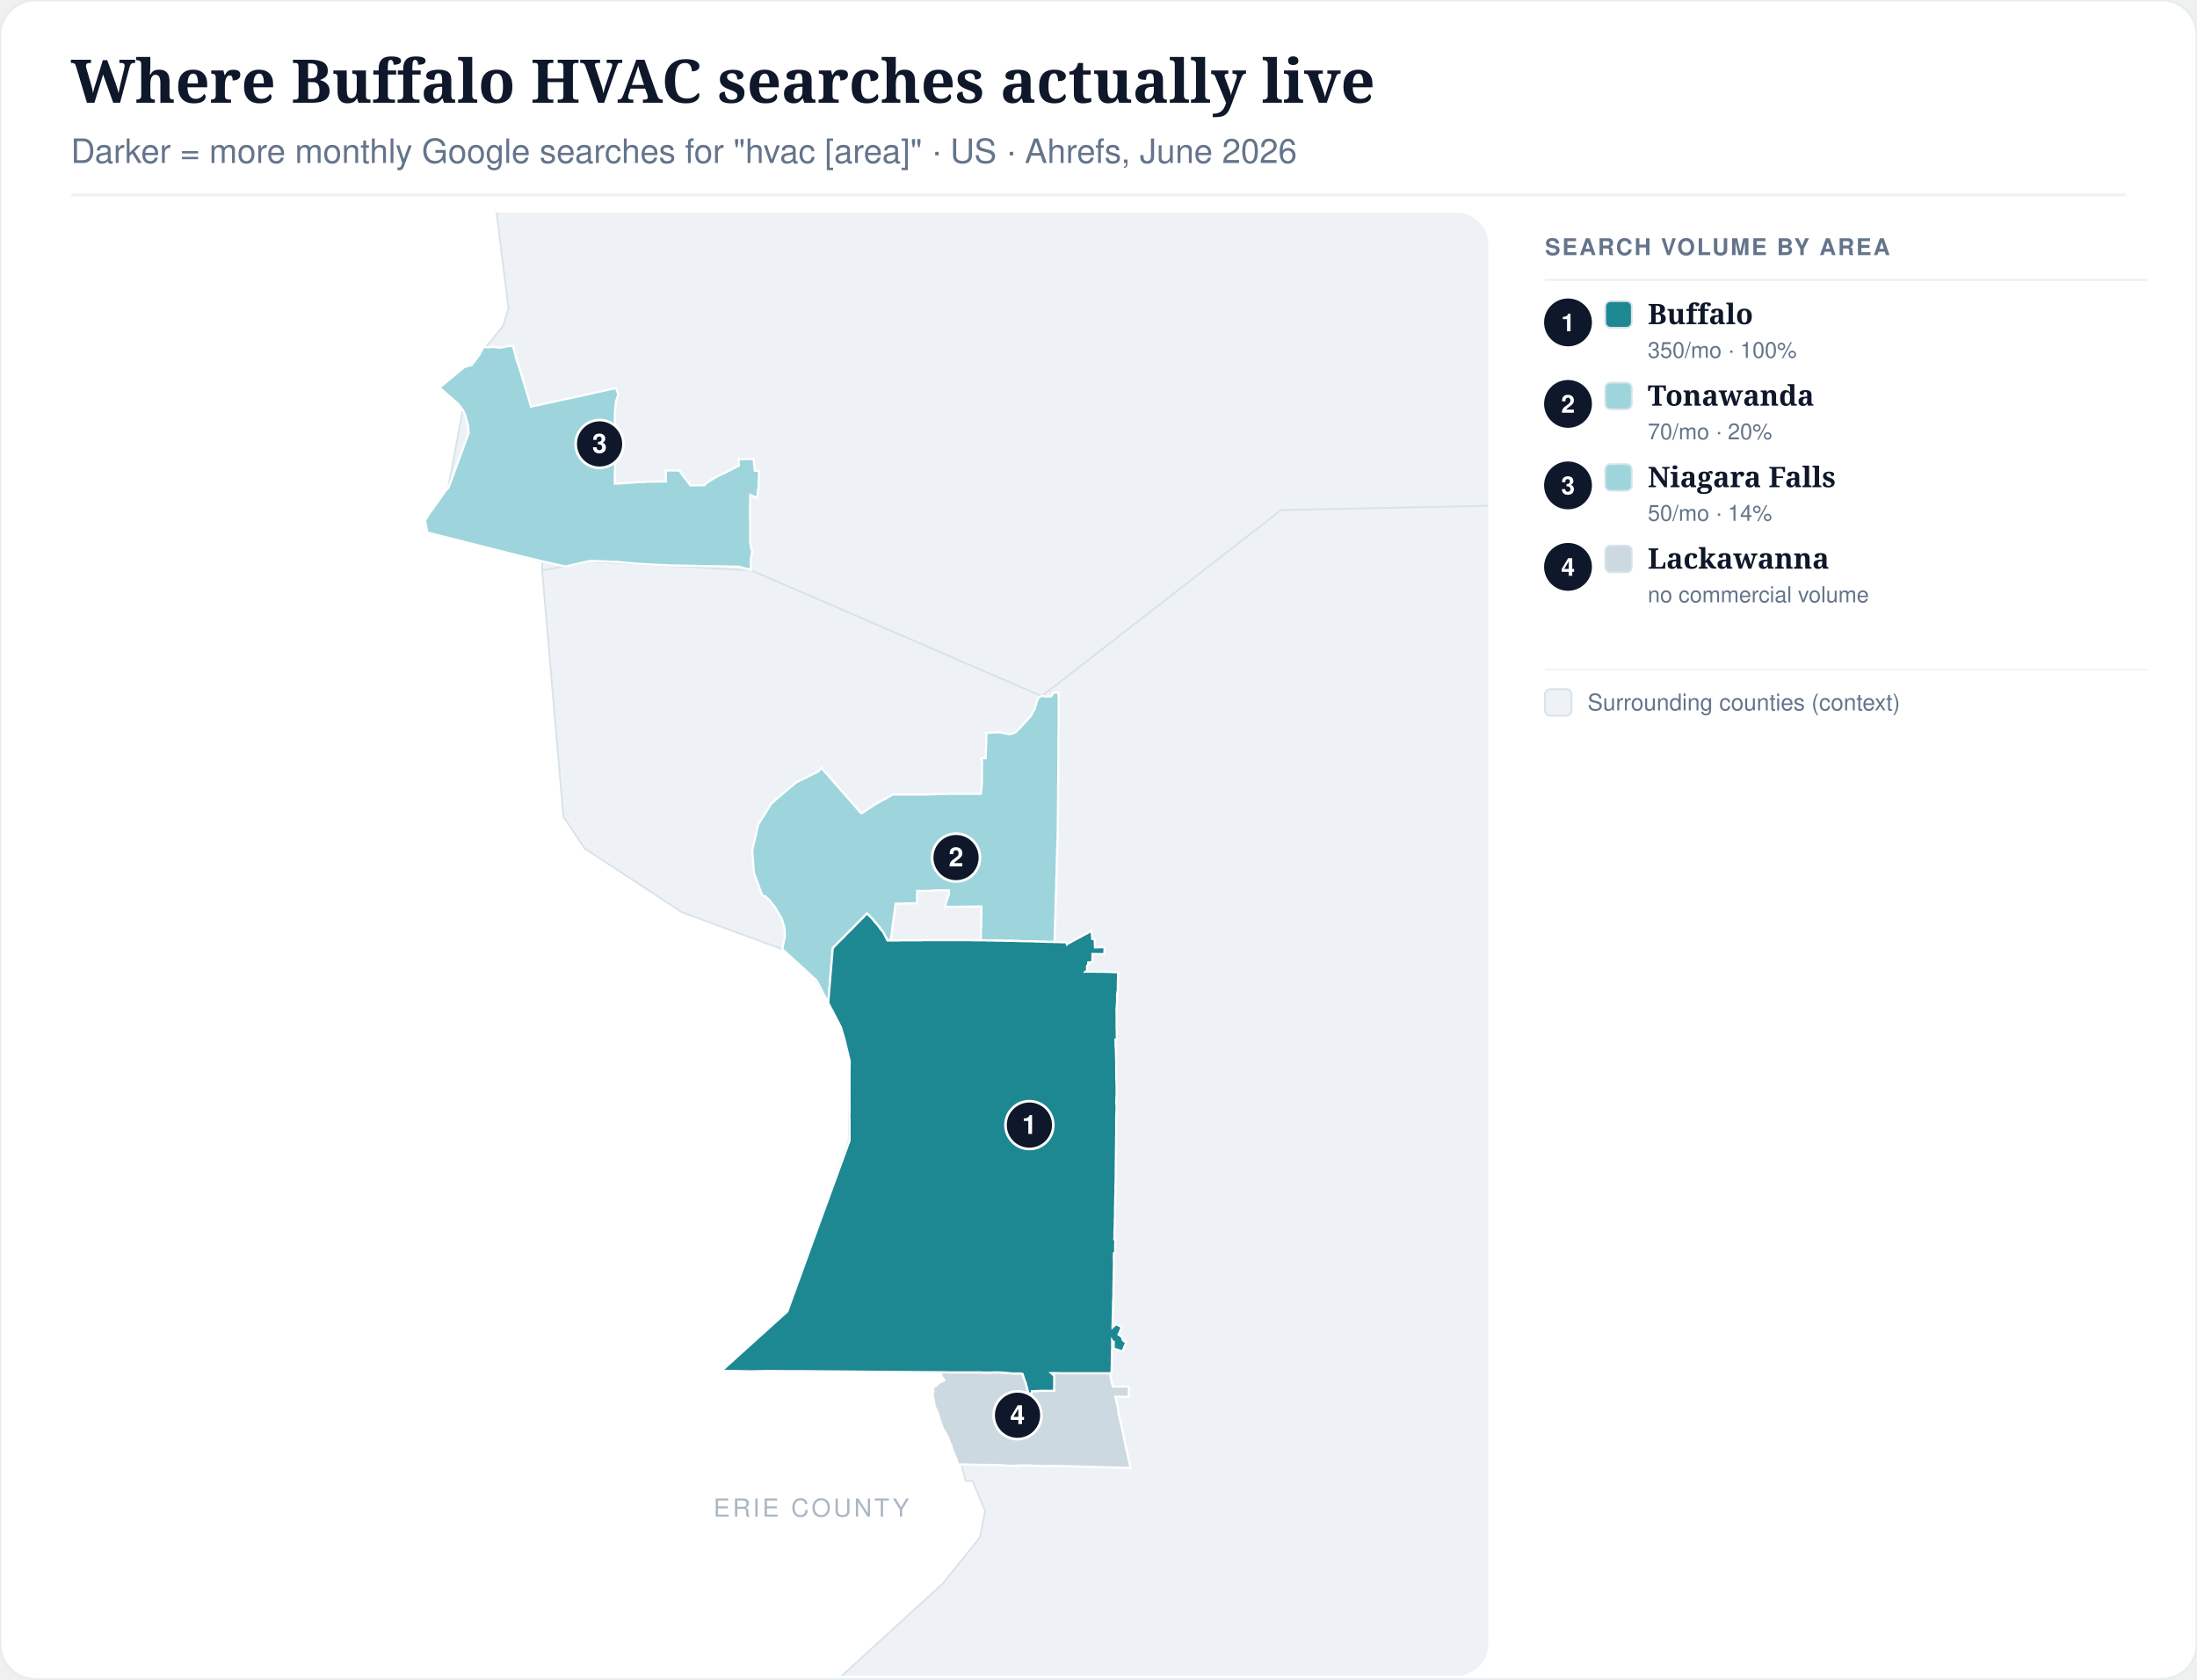
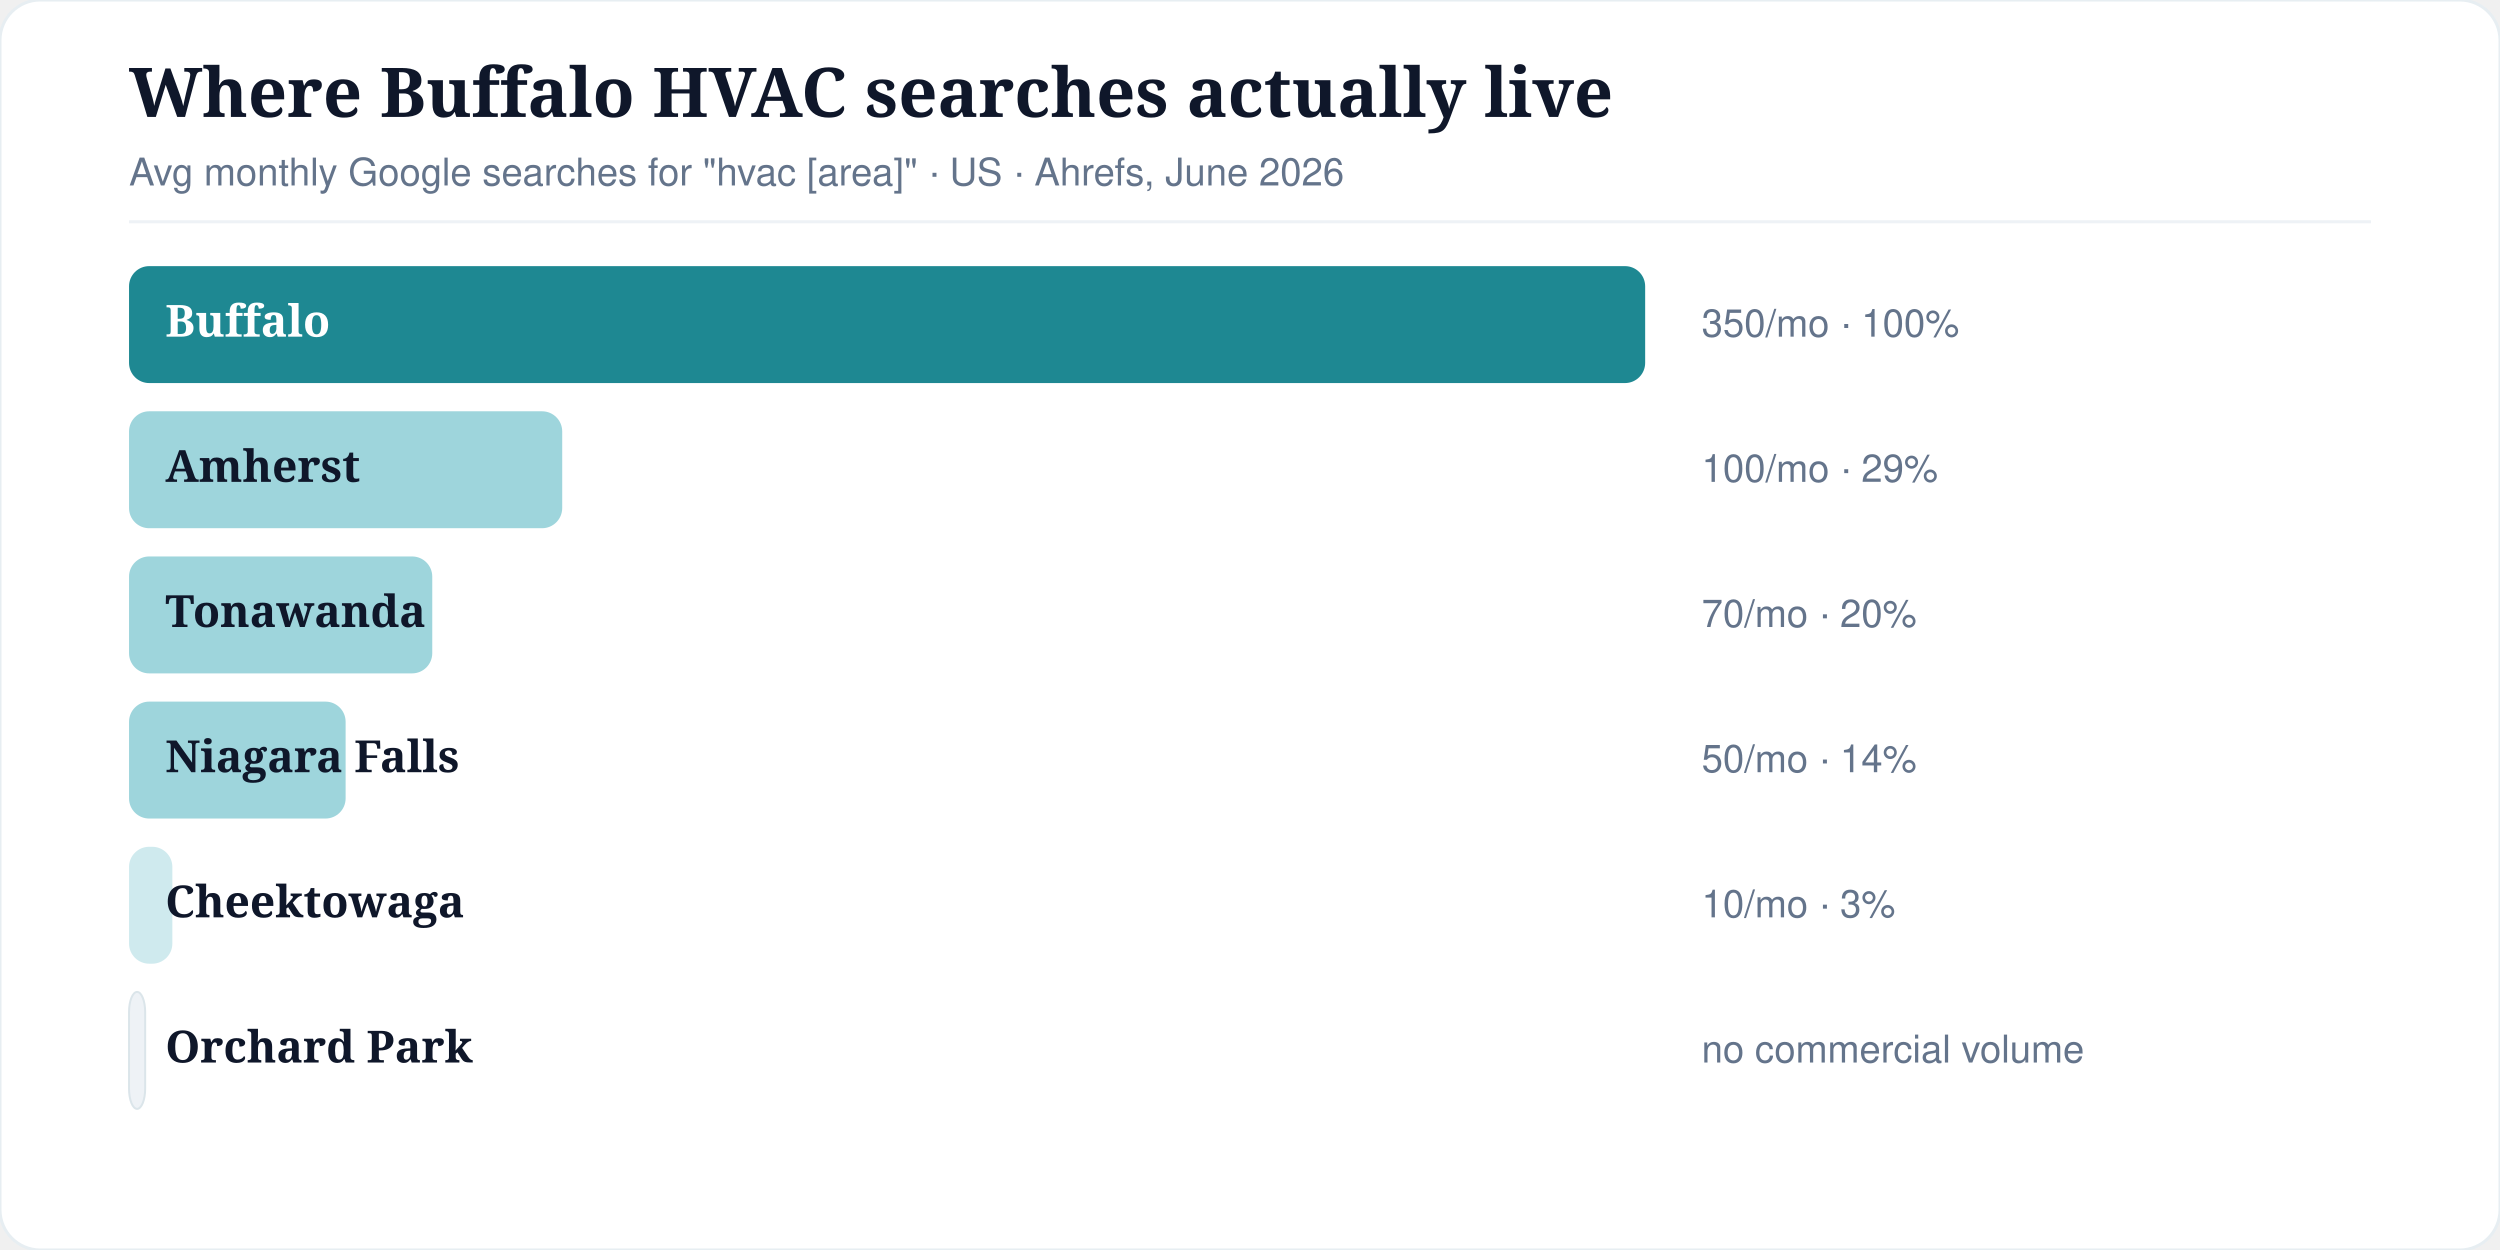
- <svg xmlns="http://www.w3.org/2000/svg" viewBox="0 0 1240 948" role="img" width="100%" height="auto">
-   <defs>
-     <clipPath id="map">
-       <rect x="2" y="120" width="838" height="826" rx="18" />
-     </clipPath>
-   </defs>
-   <rect x="0" y="0" width="1240" height="948" rx="20" fill="#ffffff" stroke="#e7eef2" stroke-width="1.5" />
-   <text x="40" y="58" font-size="34" font-weight="700" fill="#0f172a" font-family="Georgia, serif">Where Buffalo HVAC searches actually live</text>
-   <text x="40" y="92" font-size="19" fill="#64748b" font-family="-apple-system, Helvetica, Arial, sans-serif">Darker = more monthly Google searches for "hvac [area]" · US · Ahrefs, June 2026</text>
-   <line x1="40" y1="110" x2="1200" y2="110" stroke="#eef2f6" stroke-width="1.5" />
-   <g clip-path="url(#map)">
-     <path d="M588 393L424 322L333 317L306 322L306 317L264 306L253 275L266 206L284 184L287 174L264 -10L247 -56L318 -77L386 -92L444 -115L545 -149L578 -164L581 -162L660 -180L703 -195L775 -208L863 -239L986 -262L1068 -272L1077 -272L1091 -265L1101 -266L1100 -134L1108 34L1101 203L1103 274L1103 280L723 288L588 393Z" fill="#eef2f6" stroke="#d8e3ea" stroke-width="1" fill-rule="evenodd" />
-     <path d="M153 1282L163 1243L168 1241L174 1234L186 1211L189 1197L235 1146L243 1146L256 1137L258 1091L277 1051L320 1027L338 1021L359 1020L425 968L462 958L532 894L553 868L556 853L549 836L545 836L539 812L536 785L543 769L545 757L536 736L527 734L512 707L499 673L470 670L479 644L480 599L475 580L461 554L458 550L442 536L385 515L330 479L318 461L306 322L333 317L424 322L588 393L723 288L1103 280L1104 597L1103 707L1103 1346L776 1470L459 1527L358 1360L261 1343L153 1282Z" fill="#eef2f6" stroke="#d8e3ea" stroke-width="1" fill-rule="evenodd" />
-     <text x="457.9" y="856.1" text-anchor="middle" font-size="14" letter-spacing="1.5" fill="#aab6c2" font-family="-apple-system, Helvetica, Arial, sans-serif">ERIE COUNTY</text>
-     <path d="M526.2 782.1L526.3 782.0L526.4 782.0L526.8 782.2L527.3 782.5L527.9 782.7L528.1 782.6L528.6 782.1L529.2 781.4L529.8 780.9L530.4 780.4L531.2 780.0L532.7 779.4L532.9 779.3L533.0 779.1L532.9 778.9L532.7 778.6L532.4 778.1L532.0 777.8L531.7 777.3L531.3 776.4L531.3 775.8L531.4 774.9L531.4 774.6L536.1 774.7L538.4 774.7L540.1 774.7L540.9 774.7L543.8 774.7L547.9 774.7L552.9 774.7L553.8 774.7L554.0 774.7L554.6 774.8L554.6 774.8L558.1 774.8L560.7 774.7L561.9 774.7L562.2 774.7L562.5 774.7L565.8 774.8L571.5 775.3L572.2 775.3L572.8 775.3L573.8 775.3L574.0 775.3L575.0 775.3L575.0 775.3L575.7 775.3L576.5 775.4L577.1 775.5L577.5 776.7L578.3 779.0L578.7 780.1L579.0 780.9L579.2 781.8L580.0 784.7L580.2 785.8L580.3 786.5L580.6 786.5L581.2 786.6L582.2 786.7L582.4 785.3L585.9 785.2L587.0 785.1L589.5 785.1L590.3 785.1L594.9 785.1L594.9 784.3L595.0 782.7L595.0 780.4L595.0 778.2L595.0 777.6L595.0 776.7L595.0 776.6L593.3 775.1L595.1 775.1L599.4 775.2L601.0 775.2L602.4 775.2L603.8 775.2L606.7 775.2L607.2 775.2L607.5 775.2L607.8 775.2L609.5 775.2L611.1 775.2L615.2 775.2L615.9 775.2L616.7 775.2L616.8 775.2L618.4 775.2L619.6 775.2L620.9 775.2L624.0 775.2L625.5 775.2L626.4 775.2L627.4 780.1L628.1 782.7L628.9 782.7L631.5 782.7L635.1 782.7L637.2 782.7L637.2 783.6L637.1 787.8L637.1 788.6L636.2 788.5L634.2 788.5L631.9 788.4L629.5 788.4L629.9 789.9L630.2 791.6L630.4 792.3L630.6 793.3L631.1 794.9L631.1 796.6L631.4 798.5L631.9 800.4L632.4 802.9L632.8 804.4L633.2 806.1L633.5 807.3L633.5 807.8L633.7 808.3L634.5 812.1L634.6 812.6L634.7 813.0L635.1 815.1L635.4 816.7L636.4 821.1L636.9 823.2L637.3 825.1L638.1 828.7L636.2 828.6L635.9 828.6L632.7 828.5L630.1 828.5L627.9 828.4L625.2 828.3L623.6 828.3L623.4 828.3L621.9 828.2L619.5 828.2L619.5 828.2L615.1 828.0L615.0 828.0L614.5 828.0L614.0 828.2L613.4 828.0L612.7 827.9L612.3 827.9L611.6 827.9L610.5 827.9L610.1 827.9L609.1 827.8L604.7 827.7L601.3 827.6L600.0 827.6L596.4 827.5L595.0 827.5L588.2 827.6L583.9 827.4L583.3 827.4L580.3 827.2L578.6 827.2L577.9 827.2L577.2 827.2L577.1 827.2L574.5 827.3L571.9 827.4L570.7 827.4L569.6 827.4L568.6 827.3L563.6 827.0L561.2 827.0L560.8 827.0L560.4 827.0L560.0 827.0L559.2 827.0L558.8 827.0L558.1 827.0L557.6 827.0L556.9 826.9L556.2 826.9L555.6 826.9L554.4 826.9L553.6 826.9L553.2 826.9L551.8 826.8L549.9 826.8L549.2 826.8L545.0 826.7L540.7 826.6L540.6 826.1L540.5 825.6L540.2 825.1L539.8 823.6L539.4 822.5L539.2 822.0L539.0 821.4L538.6 820.8L538.3 820.3L538.0 819.4L537.7 818.6L537.1 817.0L537.0 816.5L537.0 816.2L537.0 816.0L537.0 815.8L536.9 815.6L536.7 815.5L536.5 815.2L536.1 814.2L535.7 813.2L535.3 812.2L534.8 810.8L534.2 809.7L533.7 808.8L533.1 808.0L532.4 806.8L532.2 806.2L531.9 805.3L531.5 804.5L531.1 803.3L530.8 802.4L530.6 801.9L530.3 800.9L530.0 799.9L529.5 798.1L529.4 797.6L529.1 797.1L528.8 796.6L528.4 795.6L528.1 794.9L527.9 794.5L527.6 794.0L527.5 793.8L527.4 793.2L527.3 792.6L527.2 791.6L527.1 790.4L526.8 789.3L526.6 788.4L526.4 787.7L526.4 787.0L526.5 786.7L526.7 786.0L526.8 785.5L526.8 784.9L526.7 783.5L526.6 783.1L526.4 782.6L526.2 782.2L526.2 782.1Z" fill="#cdd9e1" stroke="#ffffff" stroke-width="1.2" />
-     <path d="M239.9 293.9L241.8 290.7L248.7 281.0L250.5 278.4L251.2 277.3L251.4 277.1L252.2 276.3L252.8 275.6L253.2 275.2L255.7 268.4L256.6 265.9L258.4 261.0L263.8 246.4L264.5 244.5L264.4 242.1L264.3 241.6L264.3 241.4L264.3 241.2L264.2 241.0L264.2 240.6L264.1 240.2L264.1 240.0L264.1 240.0L262.6 234.4L261.3 231.6L258.8 228.2L258.5 227.9L248.1 218.8L262.1 207.2L265.4 206.3L266.2 206.1L270.4 200.5L272.8 196.0L273.1 196.0L274.0 196.0L274.3 196.0L274.8 196.0L276.3 196.0L276.8 195.9L277.2 195.9L277.5 195.9L279.5 195.9L279.9 195.9L280.2 196.1L281.6 196.3L283.6 196.1L287.1 195.3L287.4 195.3L288.3 195.4L288.6 195.4L288.8 195.4L289.0 195.4L289.3 195.4L289.4 195.4L289.6 195.8L289.9 196.6L290.1 197.5L290.4 198.5L290.4 198.7L290.6 199.3L290.6 199.5L290.7 199.7L291.0 200.7L291.0 200.8L291.0 201.1L291.2 201.8L291.3 202.0L291.8 203.7L292.0 204.3L292.1 204.6L292.3 205.4L292.4 205.6L292.5 205.9L292.8 206.5L293.0 207.3L293.1 207.6L293.2 208.1L293.4 208.7L293.6 209.2L293.7 209.6L294.0 210.6L294.1 210.9L294.6 212.5L295.6 215.8L295.8 216.4L296.4 218.4L296.4 218.4L296.6 219.1L296.7 219.4L297.0 220.4L297.1 220.8L297.2 221.1L297.5 222.1L297.6 222.5L297.7 222.8L298.0 223.8L298.1 224.1L298.6 225.6L299.0 227.1L299.4 228.5L299.6 229.3L299.7 229.6L299.8 229.5L300.3 229.4L301.7 229.1L302.1 229.0L303.3 228.8L303.6 228.7L304.6 228.5L304.9 228.4L305.0 228.4L305.2 228.3L305.3 228.3L305.5 228.3L306.1 228.1L306.3 228.1L306.6 228.0L307.2 227.9L307.4 227.9L307.5 227.8L307.7 227.8L307.8 227.8L308.1 227.7L308.9 227.5L309.2 227.5L310.6 227.2L311.9 226.9L312.0 226.9L312.2 226.8L313.2 226.6L313.5 226.5L313.8 226.5L314.6 226.3L314.9 226.2L315.2 226.2L316.1 226.0L316.4 225.9L319.3 225.3L319.3 225.3L319.8 225.2L328.2 223.4L328.5 223.3L331.1 222.7L332.2 222.5L334.6 221.9L335.5 221.7L336.6 221.5L337.7 221.2L340.8 220.6L341.1 220.5L341.7 220.4L341.9 220.3L342.2 220.3L343.3 220.0L346.6 219.3L347.4 219.1L347.7 219.1L347.9 219.8L348.7 221.9L348.9 222.4L348.9 222.4L348.9 222.6L348.7 223.5L347.8 226.2L347.6 227.1L347.5 227.9L347.1 232.3L347.0 233.1L347.0 233.3L347.0 233.9L347.0 235.7L347.0 237.1L346.9 237.2L347.1 238.6L347.6 242.6L347.8 243.9L347.8 244.6L347.7 246.2L347.7 246.4L347.5 253.8L347.4 256.3L347.3 259.7L347.0 269.7L347.0 273.0L349.8 272.9L358.4 272.3L361.3 272.1L361.7 272.1L362.6 272.1L362.7 272.1L362.8 272.1L363.2 272.1L363.4 272.1L363.9 272.1L364.1 272.1L364.1 272.1L364.1 272.0L364.1 272.0L364.1 272.0L364.2 271.9L364.2 271.9L375.8 271.8L375.8 265.6L383.4 265.6L384.4 267.0L385.3 268.2L385.5 268.5L386.1 269.3L386.3 269.6L387.0 270.4L388.5 272.4L389.2 273.4L389.3 273.4L389.7 274.0L391.3 274.0L396.0 273.9L397.6 273.9L398.8 272.6L404.3 269.2L404.5 269.1L405.0 268.9L405.1 268.8L409.3 266.8L409.5 266.7L417.0 262.9L417.0 262.2L417.0 262.2L416.9 260.0L416.9 260.0L416.8 259.5L416.8 259.2L418.2 259.2L418.5 259.2L423.5 259.1L425.1 259.1L425.2 259.3L425.4 260.0L425.5 260.2L425.6 261.9L426.0 265.7L427.2 265.8L428.5 265.9L428.5 266.1L428.5 266.9L428.4 267.2L428.4 268.3L428.2 271.7L428.2 272.9L428.1 275.0L427.4 280.1L427.2 281.0L426.1 280.5L423.5 279.4L423.4 283.5L423.3 286.1L423.3 286.2L423.3 286.5L423.3 286.6L423.3 288.8L423.3 291.0L423.4 295.5L423.4 296.5L423.4 297.8L423.4 299.0L423.4 299.2L423.4 302.7L423.4 304.0L423.4 304.5L423.4 304.8L423.4 306.1L423.5 306.6L423.5 306.8L423.6 307.1L423.6 307.2L423.7 307.7L423.9 309.2L424.0 309.7L424.1 310.0L424.5 310.9L424.6 311.2L424.4 311.9L424.0 314.1L423.8 314.8L423.8 316.1L423.7 320.3L423.7 321.7L417.0 319.9L380.8 319.2L378.9 319.2L366.5 318.6L359.8 318.2L359.7 318.2L359.6 318.2L359.3 318.2L359.2 318.2L348.4 317.2L346.8 317.1L346.7 317.1L346.5 317.1L343.9 317.0L341.3 316.9L338.6 316.8L335.8 316.7L332.7 316.7L323.3 318.8L319.2 319.8L317.0 319.3L310.6 317.9L308.4 317.4L305.9 316.8L300.1 315.4L290.2 313.0L282.0 310.9L241.2 300.6L239.9 293.9Z" fill="#9ed5dc" stroke="#ffffff" stroke-width="1.2" />
-     <path d="M424.6 479.8L428.0 465.3L434.2 455.5L435.2 453.8L435.2 453.8L435.3 453.7L435.4 453.5L435.7 453.3L436.5 452.6L437.8 451.4L449.2 441.8L451.9 440.4L462.0 435.4L463.6 433.4L465.6 435.8L465.7 435.9L466.5 436.7L471.1 442.0L483.5 456.2L485.1 458.1L485.3 458.3L485.5 458.5L486.2 459.1L486.8 458.8L490.6 456.2L491.2 455.9L492.5 455.0L493.3 454.4L496.2 452.8L499.1 451.2L499.4 451.1L503.8 448.5L505.0 448.5L510.2 448.5L513.4 448.5L518.4 448.5L522.5 448.5L530.0 448.3L536.9 448.1L542.7 448.1L550.5 448.1L552.7 448.1L553.6 448.1L553.9 445.3L554.1 443.5L554.2 443.3L554.2 436.5L554.3 430.1L553.8 428.7L554.0 428.1L554.5 428.1L555.5 428.1L556.3 428.0L556.3 427.6L556.4 426.3L556.5 422.7L556.5 422.5L556.6 421.0L556.7 416.2L556.7 414.9L556.7 414.7L556.6 414.5L556.6 414.1L556.4 413.8L559.4 413.6L563.7 413.4L564.6 413.5L569.9 414.5L571.7 413.9L573.2 413.4L576.1 410.4L581.3 404.7L581.7 404.3L581.9 404.0L582.7 402.4L583.9 400.5L585.4 395.2L585.8 394.6L586.2 393.7L588.1 392.8L590.2 393.2L592.7 393.2L593.6 392.8L594.0 392.0L594.7 390.9L594.9 390.9L595.6 391.0L596.7 391.0L597.5 391.0L597.5 392.6L597.5 394.8L597.5 395.6L597.5 396.8L597.5 400.3L597.5 400.5L597.5 401.0L597.5 402.4L597.5 403.1L597.5 404.1L597.5 408.9L597.5 411.1L597.4 414.8L597.4 418.4L597.4 422.1L597.4 425.0L597.4 426.9L597.3 428.7L597.3 428.8L597.3 430.4L597.3 431.8L597.3 431.9L597.3 432.6L597.3 433.7L597.3 436.5L597.3 438.2L597.3 440.4L597.3 441.0L597.3 441.5L597.2 442.4L597.2 442.5L597.2 443.1L597.2 443.7L597.2 444.2L597.2 444.8L597.2 445.8L597.2 446.3L597.2 446.8L597.2 448.0L597.2 448.3L597.2 450.2L597.1 455.7L597.1 456.0L597.1 456.2L597.1 458.9L597.1 459.6L597.1 461.0L597.0 462.5L597.0 464.1L597.0 465.0L597.0 468.5L596.8 476.6L596.7 478.2L596.6 481.1L596.6 481.4L596.5 484.2L596.4 487.9L596.4 488.0L596.4 488.2L596.4 490.1L596.3 494.0L596.2 494.8L596.2 496.8L596.2 497.0L596.1 498.7L596.1 499.0L596.1 499.5L596.1 500.4L596.1 500.5L596.1 501.3L596.0 502.8L596.0 504.2L596.0 504.5L595.9 505.1L595.9 505.6L595.9 508.2L595.8 509.5L595.8 510.6L595.7 513.6L595.7 514.3L595.7 515.0L595.6 517.1L595.5 520.6L595.5 521.0L595.4 525.0L595.3 526.1L595.3 527.2L595.2 531.5L595.2 531.7L595.2 531.8L593.7 531.7L593.5 531.7L593.5 531.7L592.7 531.7L591.5 531.7L589.4 531.6L587.7 531.6L587.5 531.6L586.6 531.5L586.1 531.5L584.5 531.5L583.7 531.4L583.5 531.4L577.6 531.3L576.5 531.3L574.8 531.2L574.8 531.2L573.3 531.2L573.2 531.2L571.7 531.1L571.4 531.1L570.2 531.1L568.9 531.1L568.7 531.1L567.0 531.1L565.3 531.0L565.3 531.0L563.9 531.0L563.7 531.0L562.5 531.0L561.8 531.0L561.1 530.9L560.2 530.9L558.5 530.9L557.7 530.9L556.9 530.9L556.4 530.8L555.3 530.8L555.1 530.8L553.8 530.8L553.6 530.8L553.6 528.1L553.6 526.2L553.7 523.9L553.9 520.9L553.7 519.1L553.9 517.3L553.9 514.4L553.9 512.8L553.9 511.7L546.3 511.8L533.3 511.9L533.5 511.1L533.7 510.4L533.8 510.1L533.9 509.6L534.0 509.3L534.1 508.9L534.2 508.8L534.7 507.2L534.9 506.5L535.3 505.6L535.5 504.9L535.6 504.1L535.6 502.6L528.2 502.6L528.1 502.6L525.4 502.9L524.9 502.9L521.6 502.9L521.2 503.0L517.7 502.9L517.7 503.8L517.6 504.4L517.6 505.4L517.6 505.9L517.6 507.1L517.6 507.2L517.6 508.9L517.6 509.0L517.6 509.9L512.6 509.9L508.0 510.1L505.5 510.1L505.4 510.7L505.2 512.3L505.0 514.0L505.0 514.1L504.8 515.6L504.5 517.2L504.5 517.5L504.3 518.7L504.3 519.4L504.1 520.3L503.9 521.7L503.8 522.6L503.6 524.4L503.4 525.7L503.3 526.3L503.3 526.6L503.2 527.1L503.1 528.3L502.9 529.6L502.4 530.2L502.7 530.9L502.4 530.9L500.9 530.9L498.4 526.1L498.1 525.7L496.8 524.2L496.7 524.1L496.7 524.1L496.7 523.9L495.8 522.8L494.9 521.7L494.1 520.8L493.1 519.6L492.6 519.0L492.2 518.5L491.2 517.5L489.8 516.1L489.3 515.7L488.1 516.9L487.1 518.0L485.7 519.3L484.9 520.2L484.5 520.5L483.4 521.6L483.0 522.1L482.3 522.8L482.0 523.1L481.2 523.9L481.0 524.1L480.4 524.7L480.0 525.1L479.0 526.1L478.3 526.8L477.9 527.2L477.7 527.4L477.1 528.0L476.6 528.6L475.4 529.8L475.3 529.8L475.2 530.0L473.8 531.3L472.1 533.1L470.7 534.4L470.5 534.6L470.5 534.8L470.4 534.9L470.1 535.1L470.0 535.2L470.0 535.4L467.8 562.0L467.5 566.1L465.5 562.4L460.9 553.5L457.6 550.5L456.6 549.5L441.9 536.1L441.6 535.3L443.0 528.6L442.8 523.8L441.3 518.7L437.6 512.4L434.5 508.4L432.0 506.0L430.3 505.5L429.9 504.5L425.5 492.7L424.6 479.8Z" fill="#9ed5dc" stroke="#ffffff" stroke-width="1.2" />
-     <path d="M407.3 773.8L444.4 740.3L465.9 681.1L470.0 669.9L473.8 659.5L478.8 645.8L479.5 644.0L479.5 632.3L479.4 630.6L479.5 628.4L479.5 618.7L479.5 603.1L479.6 598.9L476.7 586.9L474.6 579.8L470.1 571.1L468.8 568.7L467.5 566.1L467.8 562.0L470.0 535.4L470.0 535.2L470.1 535.1L470.4 534.9L470.5 534.8L470.5 534.6L470.7 534.4L472.1 533.1L473.8 531.3L475.2 530.0L475.3 529.8L475.4 529.8L476.6 528.6L477.1 528.0L477.7 527.4L477.9 527.2L478.3 526.8L479.0 526.1L480.0 525.1L480.4 524.7L481.0 524.1L481.2 523.9L482.0 523.1L482.3 522.8L483.0 522.1L483.4 521.6L484.5 520.5L484.9 520.2L485.7 519.3L487.1 518.0L488.1 516.9L489.3 515.7L489.8 516.1L491.2 517.5L492.2 518.5L492.6 519.0L493.1 519.6L494.1 520.8L494.9 521.7L495.8 522.8L496.7 523.9L496.7 524.1L496.7 524.1L496.8 524.2L498.1 525.7L498.4 526.1L500.9 530.9L502.4 530.9L502.7 530.9L502.8 530.9L502.9 530.9L505.8 530.9L507.6 530.9L508.4 530.8L510.1 530.8L511.0 530.8L511.9 530.8L512.2 530.8L512.5 530.8L513.1 530.8L513.9 530.8L515.3 530.8L516.7 530.8L517.6 530.8L518.1 530.8L520.4 530.8L520.6 530.7L521.0 530.7L521.5 530.7L523.5 530.7L524.9 530.7L526.2 530.7L527.6 530.7L528.9 530.7L530.3 530.7L530.5 530.7L530.5 530.6L530.7 530.7L535.9 530.7L536.5 530.7L538.1 530.7L541.8 530.7L546.0 530.7L549.8 530.8L550.0 530.8L551.1 530.8L552.1 530.8L552.5 530.8L553.1 530.8L553.6 530.8L553.8 530.8L555.1 530.8L555.3 530.8L556.4 530.8L556.9 530.9L557.7 530.9L558.5 530.9L560.2 530.9L561.1 530.9L561.8 531.0L562.5 531.0L563.7 531.0L563.9 531.0L565.3 531.0L565.3 531.0L567.0 531.1L568.7 531.1L568.9 531.1L570.2 531.1L571.4 531.1L571.7 531.1L573.2 531.2L573.3 531.2L574.8 531.2L574.8 531.2L576.5 531.3L577.6 531.3L583.5 531.4L583.7 531.4L584.5 531.5L586.1 531.5L586.6 531.5L587.5 531.6L587.7 531.6L589.4 531.6L591.5 531.7L592.7 531.7L593.5 531.7L593.5 531.7L593.7 531.7L595.2 531.8L595.2 531.8L597.2 531.8L599.2 531.9L599.3 531.9L600.9 531.9L601.7 532.0L602.2 533.1L602.4 532.8L602.7 532.7L602.8 532.6L603.9 532.1L605.8 531.0L606.3 530.8L606.5 530.6L607.7 530.0L608.7 529.5L609.2 529.2L609.2 529.2L610.2 528.7L611.0 528.2L611.7 527.8L613.1 527.1L616.1 525.5L616.2 525.4L616.4 530.0L617.8 530.2L617.9 532.7L618.0 534.8L622.7 534.7L623.4 535.1L623.4 536.4L623.3 537.8L623.3 538.6L622.2 538.6L616.6 538.5L616.5 543.1L614.2 543.3L614.1 544.6L614.0 544.7L613.9 544.8L613.7 545.0L613.6 545.2L613.6 545.4L613.5 545.6L613.6 547.7L613.4 547.9L613.2 548.1L613.0 548.3L612.9 548.4L612.7 548.4L612.6 548.5L624.0 548.6L624.0 548.6L631.3 548.9L631.1 549.6L631.0 550.0L631.0 552.7L630.9 554.8L630.9 556.6L630.9 557.0L630.9 558.8L630.5 561.1L630.5 564.9L630.1 570.4L630.2 570.5L630.2 571.9L630.2 572.4L630.2 573.4L630.2 573.5L630.2 574.8L630.2 575.5L630.2 576.2L630.2 577.5L630.2 578.7L630.2 578.9L630.2 579.3L630.2 579.6L630.2 579.8L630.2 579.9L630.2 580.1L630.2 580.7L630.3 581.3L630.3 583.3L630.3 586.2L630.3 586.2L630.3 586.3L630.3 586.7L629.5 586.9L629.6 588.1L629.6 590.5L629.8 592.7L630.0 600.0L630.0 600.8L630.0 601.3L630.0 602.1L630.0 607.3L630.0 608.3L630.2 612.8L630.2 617.7L630.0 622.2L630.2 624.9L630.2 625.1L630.0 630.8L630.0 633.5L630.0 634.2L630.0 637.1L630.0 638.1L630.0 638.8L630.0 639.5L630.0 640.2L630.0 640.9L630.0 641.4L630.0 641.5L629.9 642.2L629.9 642.8L629.9 643.1L629.9 643.6L629.9 644.1L629.9 644.7L629.9 645.0L629.9 645.3L629.9 645.8L629.9 646.3L629.8 652.5L629.7 661.3L629.7 663.7L629.6 668.5L629.5 671.4L629.5 671.6L629.6 672.7L629.6 672.8L629.5 673.4L629.5 673.7L629.5 673.8L629.4 678.1L629.4 678.4L629.4 680.3L629.3 681.1L629.3 687.0L629.3 687.1L629.2 688.0L629.2 689.6L629.2 689.9L629.2 690.6L629.1 692.8L629.0 695.0L629.0 698.5L628.9 699.5L629.5 699.5L629.4 701.7L629.4 704.5L629.4 707.0L628.7 707.4L628.6 709.6L628.7 711.8L628.7 712.6L628.7 713.9L628.6 718.2L628.5 724.1L628.4 729.5L628.4 731.7L628.3 733.4L628.2 735.8L628.2 736.4L628.2 738.3L628.1 740.2L628.1 741.3L628.0 744.0L628.0 745.2L628.0 746.1L627.9 748.2L627.9 749.3L629.9 747.5L630.1 747.6L630.8 747.9L631.7 748.4L632.3 748.7L633.2 749.1L631.3 753.4L631.3 753.4L631.8 753.7L632.0 753.8L632.4 754.1L632.8 754.4L633.0 754.6L633.2 755.0L633.2 755.0L633.4 755.3L633.5 755.7L633.5 756.0L633.8 756.5L634.3 757.0L634.4 757.0L634.6 757.2L635.2 757.4L635.6 757.5L635.7 757.6L633.5 762.9L633.2 762.8L632.7 762.6L630.9 762.0L629.3 761.5L628.6 761.2L628.6 757.4L628.2 757.3L628.0 757.3L627.7 756.8L627.7 757.7L627.7 760.5L627.7 760.6L627.7 761.8L627.6 762.7L627.6 762.8L627.6 763.4L627.6 765.0L627.6 765.7L627.5 766.6L627.5 768.4L627.5 769.3L627.5 770.4L627.5 770.4L627.4 771.3L627.4 772.2L627.4 773.7L627.3 774.5L627.3 775.2L626.4 775.2L625.5 775.2L624.0 775.2L620.9 775.2L619.6 775.2L618.4 775.2L616.8 775.2L616.7 775.2L615.9 775.2L615.2 775.2L611.1 775.2L609.5 775.2L607.8 775.2L607.5 775.2L607.2 775.2L606.7 775.2L603.8 775.2L602.4 775.2L601.0 775.2L599.4 775.2L595.1 775.1L593.3 775.1L595.0 776.6L595.0 776.7L595.0 777.6L595.0 778.2L595.0 780.4L595.0 782.7L594.9 784.3L594.9 785.1L590.3 785.1L589.5 785.1L587.0 785.1L585.9 785.2L582.4 785.3L582.2 786.7L581.2 786.6L580.6 786.5L580.3 786.5L580.2 785.8L580.0 784.7L579.2 781.8L579.0 780.9L578.7 780.1L578.3 779.0L577.5 776.7L577.1 775.5L576.5 775.4L575.7 775.3L575.0 775.3L575.0 775.3L574.0 775.3L573.8 775.3L572.8 775.3L572.2 775.3L571.5 775.3L565.8 774.8L562.5 774.7L562.2 774.7L561.9 774.7L560.7 774.7L558.1 774.8L554.6 774.8L554.6 774.8L554.0 774.7L553.8 774.7L552.9 774.7L547.9 774.7L543.8 774.7L540.9 774.7L540.1 774.7L538.4 774.7L536.1 774.7L531.4 774.6L529.7 774.6L529.1 774.6L525.8 774.6L452.4 774.0L444.4 774.0L434.0 773.9L423.7 774.1L407.3 773.8Z" fill="#1e8892" stroke="#ffffff" stroke-width="1.2" />
-     <circle cx="581.0" cy="635.1" r="13.5" fill="#0f172a" stroke="#ffffff" stroke-width="1.5" />
-     <text x="581.0" y="640.1" text-anchor="middle" font-size="15" font-weight="700" fill="#ffffff" font-family="-apple-system, Helvetica, Arial, sans-serif">1</text>
-     <circle cx="539.6" cy="484.1" r="13.5" fill="#0f172a" stroke="#ffffff" stroke-width="1.5" />
-     <text x="539.6" y="489.1" text-anchor="middle" font-size="15" font-weight="700" fill="#ffffff" font-family="-apple-system, Helvetica, Arial, sans-serif">2</text>
-     <circle cx="338.4" cy="250.6" r="13.5" fill="#0f172a" stroke="#ffffff" stroke-width="1.5" />
-     <text x="338.4" y="255.6" text-anchor="middle" font-size="15" font-weight="700" fill="#ffffff" font-family="-apple-system, Helvetica, Arial, sans-serif">3</text>
-     <circle cx="574.3" cy="798.9" r="13.5" fill="#0f172a" stroke="#ffffff" stroke-width="1.5" />
-     <text x="574.3" y="803.9" text-anchor="middle" font-size="15" font-weight="700" fill="#ffffff" font-family="-apple-system, Helvetica, Arial, sans-serif">4</text>
+ <svg xmlns="http://www.w3.org/2000/svg" viewBox="0 0 1240 620" role="img" width="100%" height="auto">
+   <rect x="0" y="0" width="1240" height="620" rx="20" fill="#ffffff" stroke="#e7eef2" stroke-width="1.5" />
+   <text x="64" y="58" font-size="34" font-weight="700" fill="#0f172a" font-family="Georgia, serif">Where Buffalo HVAC searches actually live</text>
+   <text x="64" y="92" font-size="19" fill="#64748b" font-family="-apple-system, Helvetica, Arial, sans-serif">Avg monthly Google searches for "hvac [area]" · US · Ahrefs, June 2026</text>
+   <line x1="64" y1="110" x2="1176" y2="110" stroke="#eef2f6" stroke-width="1.5" />
+   <g>
+     <rect x="64" y="132" width="752" height="58" rx="10" fill="#1e8892" stroke="#dbe5ea" stroke-width="0" />
+     <text x="82" y="167" font-size="22" font-weight="700" fill="#ffffff" font-family="Georgia, serif">Buffalo</text>
+     <text x="844" y="167" font-size="19" fill="#64748b" font-family="-apple-system, Helvetica, Arial, sans-serif">350/mo · 100%</text>
  </g>
-   <text x="872" y="144" font-size="13" font-weight="700" letter-spacing="1" fill="#64748b" font-family="-apple-system, Helvetica, Arial, sans-serif">SEARCH VOLUME BY AREA</text>
-   <line x1="872" y1="158" x2="1212" y2="158" stroke="#e7eef2" stroke-width="1" />
-   <circle cx="885" cy="182" r="13.5" fill="#0f172a" />
-   <text x="885" y="187" text-anchor="middle" font-size="14" font-weight="700" fill="#fff" font-family="-apple-system, Helvetica, Arial, sans-serif">1</text>
-   <rect x="906" y="170" width="15" height="15" rx="3" fill="#1e8892" stroke="#d8e3ea" />
-   <text x="930" y="183" font-size="16" font-weight="600" fill="#0f172a" font-family="Georgia, serif">Buffalo</text>
-   <text x="930" y="202" font-size="12.5" fill="#64748b" font-family="-apple-system, Helvetica, Arial, sans-serif">350/mo · 100%</text>
-   <circle cx="885" cy="228" r="13.5" fill="#0f172a" />
-   <text x="885" y="233" text-anchor="middle" font-size="14" font-weight="700" fill="#fff" font-family="-apple-system, Helvetica, Arial, sans-serif">2</text>
-   <rect x="906" y="216" width="15" height="15" rx="3" fill="#9ed5dc" stroke="#d8e3ea" />
-   <text x="930" y="229" font-size="16" font-weight="600" fill="#0f172a" font-family="Georgia, serif">Tonawanda</text>
-   <text x="930" y="248" font-size="12.5" fill="#64748b" font-family="-apple-system, Helvetica, Arial, sans-serif">70/mo · 20%</text>
-   <circle cx="885" cy="274" r="13.5" fill="#0f172a" />
-   <text x="885" y="279" text-anchor="middle" font-size="14" font-weight="700" fill="#fff" font-family="-apple-system, Helvetica, Arial, sans-serif">3</text>
-   <rect x="906" y="262" width="15" height="15" rx="3" fill="#9ed5dc" stroke="#d8e3ea" />
-   <text x="930" y="275" font-size="16" font-weight="600" fill="#0f172a" font-family="Georgia, serif">Niagara Falls</text>
-   <text x="930" y="294" font-size="12.5" fill="#64748b" font-family="-apple-system, Helvetica, Arial, sans-serif">50/mo · 14%</text>
-   <circle cx="885" cy="320" r="13.5" fill="#0f172a" />
-   <text x="885" y="325" text-anchor="middle" font-size="14" font-weight="700" fill="#fff" font-family="-apple-system, Helvetica, Arial, sans-serif">4</text>
-   <rect x="906" y="308" width="15" height="15" rx="3" fill="#cdd9e1" stroke="#d8e3ea" />
-   <text x="930" y="321" font-size="16" font-weight="600" fill="#0f172a" font-family="Georgia, serif">Lackawanna</text>
-   <text x="930" y="340" font-size="12.5" fill="#64748b" font-family="-apple-system, Helvetica, Arial, sans-serif">no commercial volume</text>
-   <line x1="872" y1="378" x2="1212" y2="378" stroke="#eef2f6" stroke-width="1" />
-   <rect x="872" y="389" width="15" height="15" rx="3" fill="#eef2f6" stroke="#d8e3ea" />
-   <text x="896" y="401" font-size="13" fill="#64748b" font-family="-apple-system, Helvetica, Arial, sans-serif">Surrounding counties (context)</text>
+   <g>
+     <rect x="64" y="204" width="214.857" height="58" rx="10" fill="#9ed5dc" stroke="#dbe5ea" stroke-width="0" />
+     <text x="82" y="239" font-size="22" font-weight="700" fill="#0f172a" font-family="Georgia, serif">Amherst</text>
+     <text x="844" y="239" font-size="19" fill="#64748b" font-family="-apple-system, Helvetica, Arial, sans-serif">100/mo · 29%</text>
+   </g>
+   <g>
+     <rect x="64" y="276" width="150.4" height="58" rx="10" fill="#9ed5dc" stroke="#dbe5ea" stroke-width="0" />
+     <text x="82" y="311" font-size="22" font-weight="700" fill="#0f172a" font-family="Georgia, serif">Tonawanda</text>
+     <text x="844" y="311" font-size="19" fill="#64748b" font-family="-apple-system, Helvetica, Arial, sans-serif">70/mo · 20%</text>
+   </g>
+   <g>
+     <rect x="64" y="348" width="107.429" height="58" rx="10" fill="#9ed5dc" stroke="#dbe5ea" stroke-width="0" />
+     <text x="82" y="383" font-size="22" font-weight="700" fill="#0f172a" font-family="Georgia, serif">Niagara Falls</text>
+     <text x="844" y="383" font-size="19" fill="#64748b" font-family="-apple-system, Helvetica, Arial, sans-serif">50/mo · 14%</text>
+   </g>
+   <g>
+     <rect x="64" y="420" width="21.486" height="58" rx="10" fill="#cfeaee" stroke="#dbe5ea" stroke-width="0" />
+     <text x="82" y="455" font-size="22" font-weight="700" fill="#0f172a" font-family="Georgia, serif">Cheektowaga</text>
+     <text x="844" y="455" font-size="19" fill="#64748b" font-family="-apple-system, Helvetica, Arial, sans-serif">10/mo · 3%</text>
+   </g>
+   <g>
+     <rect x="64" y="492" width="8" height="58" rx="10" fill="#eef2f6" stroke="#dbe5ea" stroke-width="1" />
+     <text x="82" y="527" font-size="22" font-weight="700" fill="#0f172a" font-family="Georgia, serif">Orchard Park</text>
+     <text x="844" y="527" font-size="19" fill="#64748b" font-family="-apple-system, Helvetica, Arial, sans-serif">no commercial volume</text>
+   </g>
</svg>
